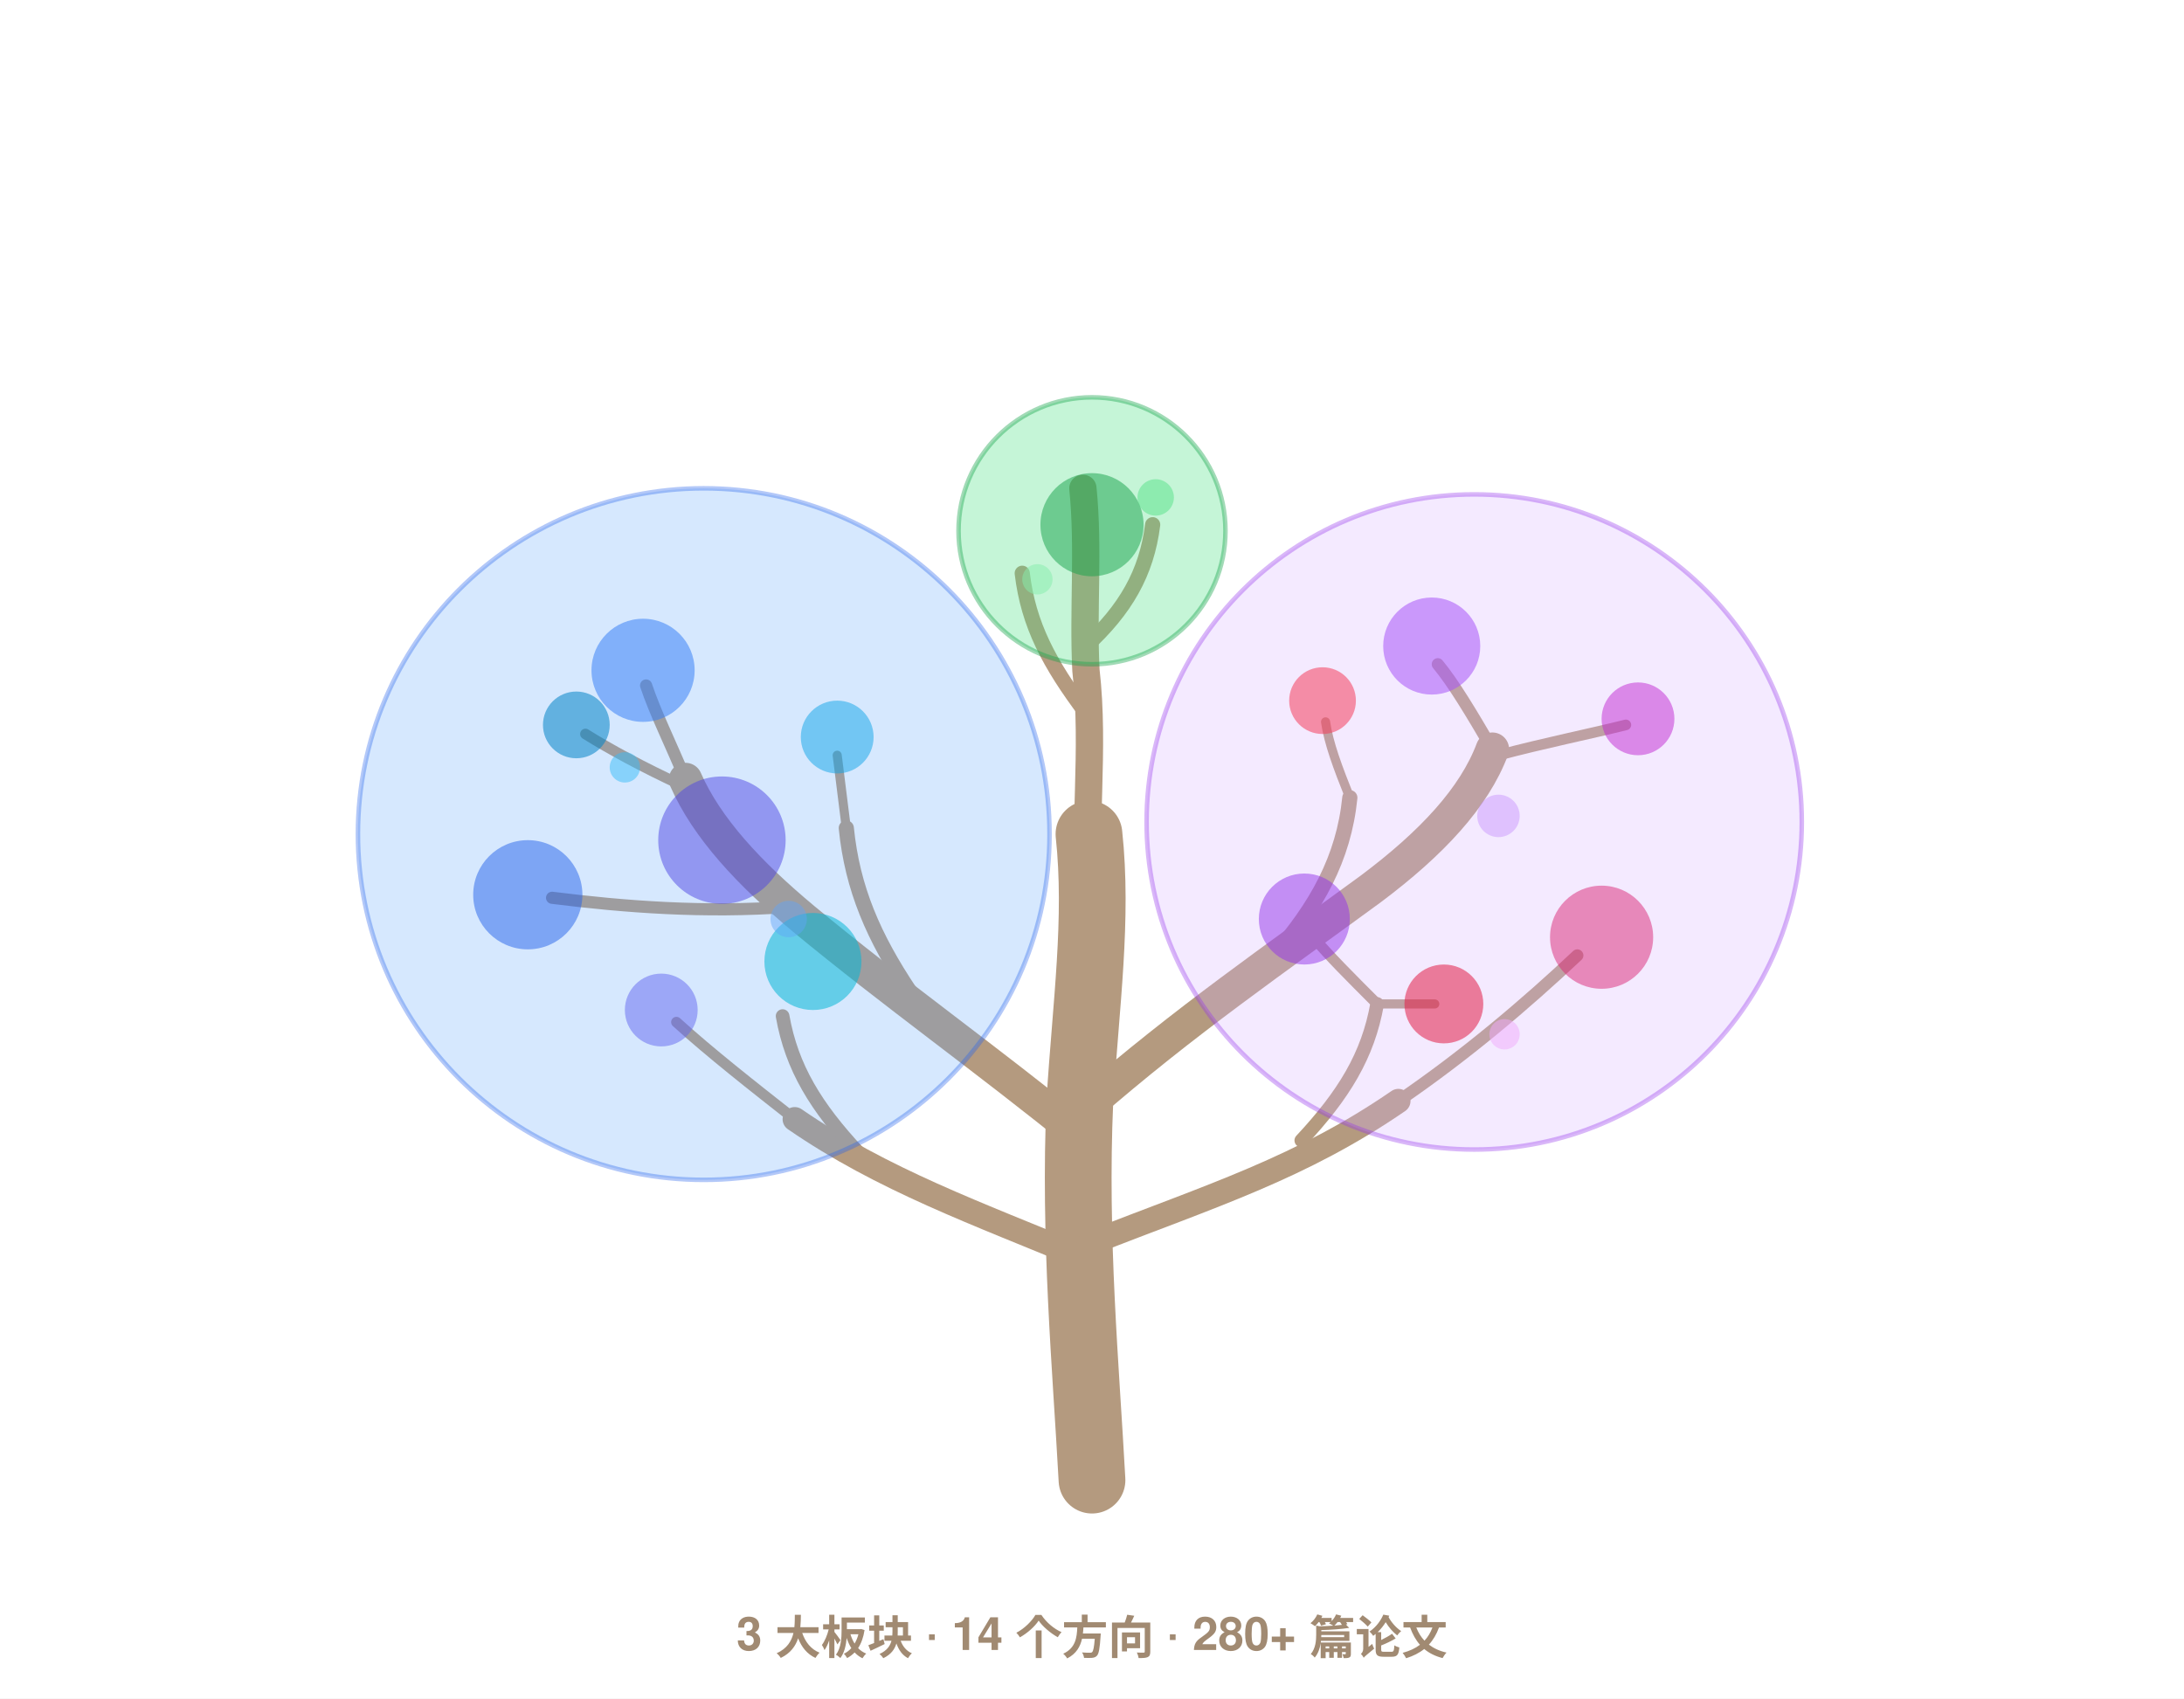
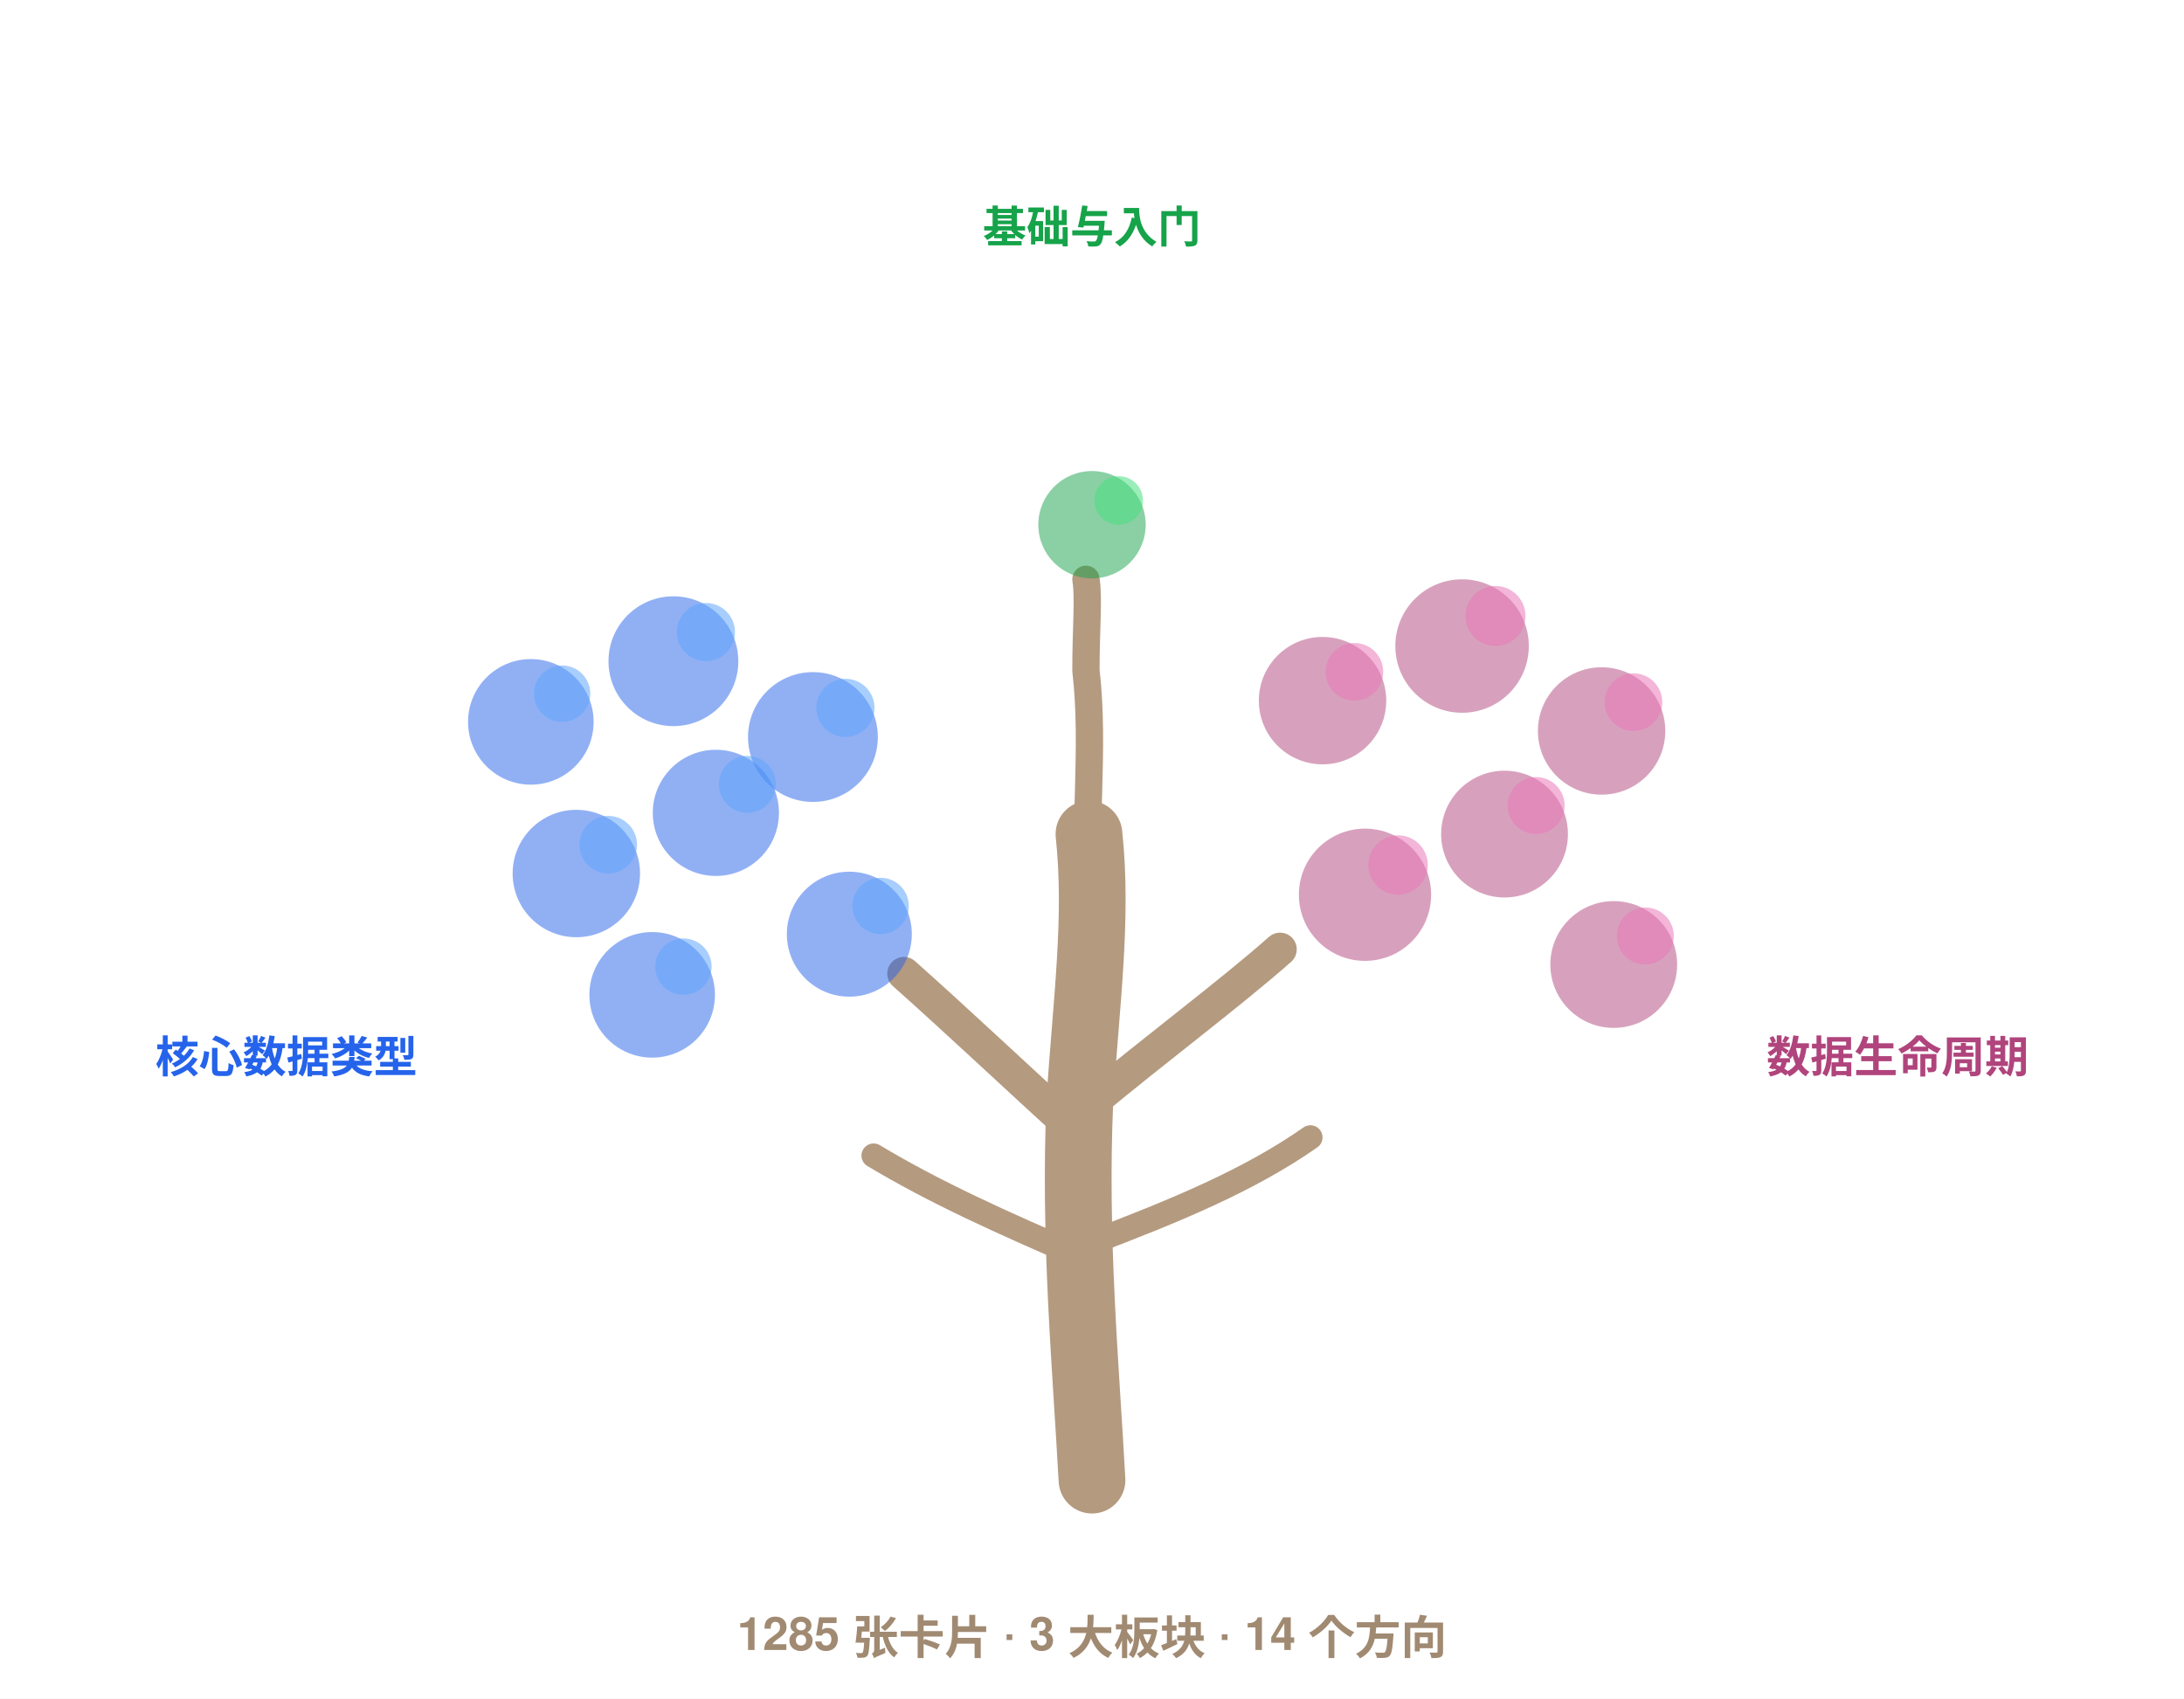
- <svg xmlns="http://www.w3.org/2000/svg" viewBox="0 0 900 700" role="img" aria-label="大模型后训练推理数据精选：三大板块十四个方向的繁花之树">
+ <svg xmlns="http://www.w3.org/2000/svg" viewBox="0 0 900 700" role="img" aria-label="三大板块十四个方向的繁花之树">
  <rect width="900" height="700" fill="#ffffff" />
  <g transform="translate(-300 78.75) scale(1.25)">
    <g stroke="#b49a7f" fill="none" stroke-linecap="round">
      <path d="M600 425 C598 388 594 345 596 300 C598 268 602 240 599 212" stroke-width="22" />
-       <path d="M597 312 C565 286 534 264 505 240 C487 225 473 210 466 194" stroke-width="11" />
-       <path d="M540 264 C528 246 521 230 519 210" stroke-width="5" />
-       <path d="M598 352 C562 337 531 326 502 306" stroke-width="8" />
-       <path d="M523 317 C509 302 501 289 498 272" stroke-width="4.5" />
-       <path d="M598 302 C630 274 662 252 692 230 C712 215 726 200 732 184" stroke-width="11" />
-       <path d="M660 252 C674 236 683 220 685 200" stroke-width="5" />
-       <path d="M599 347 C640 331 669 322 701 300" stroke-width="8" />
-       <path d="M669 313 C683 298 691 285 694 268" stroke-width="4.5" />
-       <path d="M599 240 C597 210 601 184 598 158 C597 138 599 118 597 98" stroke-width="9" />
-       <path d="M598 172 C586 156 579 143 577 126" stroke-width="5" />
-       <path d="M598 150 C611 138 618 126 620 110" stroke-width="5" />
-       <path d="M466 194 C461 182 456 172 453 163" stroke-width="4" />
-       <path d="M465 196 C452 190 441 184 433 179" stroke-width="3.5" />
-       <path d="M500 236 C472 238 446 236 422 233" stroke-width="4" />
-       <path d="M502 306 C488 295 474 284 463 274" stroke-width="3.5" />
-       <path d="M519 210 C518 202 517 194 516 186" stroke-width="3" />
-       <path d="M732 184 C725 172 719 162 714 156" stroke-width="4" />
-       <path d="M734 186 C749 182 764 179 776 176" stroke-width="3.5" />
-       <path d="M685 200 C681 190 678 182 677 175" stroke-width="3" />
-       <path d="M694 268 C685 259 678 252 673 246" stroke-width="3.5" />
-       <path d="M701 300 C723 285 743 268 760 252" stroke-width="4" />
-       <path d="M694 268 C701 268 707 268 713 268" stroke-width="3" />
+       <path d="M599 240 C597 210 601 184 598 158 C598 144 599 134 598 128" stroke-width="9" />
+       <path d="M597 312 C575 292 556 274 538 258" stroke-width="11" />
+       <path d="M598 352 C570 340 548 330 528 318" stroke-width="8" />
+       <path d="M598 302 C622 282 645 265 662 250" stroke-width="11" />
+       <path d="M599 347 C628 336 652 326 672 312" stroke-width="8" />
    </g>
-     <g transform="translate(600 112)">
-       <circle r="44" fill="#4ade80" fill-opacity="0.32" stroke="#16a34a" stroke-opacity="0.4" stroke-width="1.5">
-         <animateTransform attributeName="transform" type="scale" values="0;0;1.06;1;1;0;0" keyTimes="0;0.03;0.065;0.09;0.86;0.93;1" dur="10s" repeatCount="indefinite" />
-       </circle>
+     <g transform="translate(600 110)">
+       <g>
+         <animateTransform attributeName="transform" type="scale" values="0;0;1.18;1;1;0;0" keyTimes="0;0.030;0.060;0.080;0.86;0.93;1" dur="12s" repeatCount="indefinite" />
+         <circle r="17.7" fill="#16a34a" fill-opacity="0.5" />
+         <circle r="8.0" cx="8.8" cy="-8.0" fill="#4ade80" fill-opacity="0.55" />
+       </g>
    </g>
-     <g transform="translate(472 212)">
-       <circle r="114" fill="#60a5fa" fill-opacity="0.26" stroke="#2563eb" stroke-opacity="0.35" stroke-width="1.5">
-         <animateTransform attributeName="transform" type="scale" values="0;0;1.06;1;1;0;0" keyTimes="0;0.1;0.135;0.16;0.86;0.93;1" dur="10s" repeatCount="indefinite" />
-       </circle>
+     <g transform="translate(415 175)">
+       <g>
+         <animateTransform attributeName="transform" type="scale" values="0;0;1.18;1;1;0;0" keyTimes="0;0.065;0.095;0.115;0.86;0.93;1" dur="12s" repeatCount="indefinite" />
+         <circle r="20.7" fill="#2563eb" fill-opacity="0.5" />
+         <circle r="9.3" cx="10.3" cy="-9.3" fill="#60a5fa" fill-opacity="0.55" />
+       </g>
    </g>
-     <g transform="translate(726 208)">
-       <circle r="108" fill="#d8b4fe" fill-opacity="0.28" stroke="#9333ea" stroke-opacity="0.35" stroke-width="1.5">
-         <animateTransform attributeName="transform" type="scale" values="0;0;1.06;1;1;0;0" keyTimes="0;0.32;0.355;0.38;0.86;0.93;1" dur="10s" repeatCount="indefinite" />
-       </circle>
+     <g transform="translate(462 155)">
+       <g>
+         <animateTransform attributeName="transform" type="scale" values="0;0;1.18;1;1;0;0" keyTimes="0;0.100;0.130;0.150;0.86;0.93;1" dur="12s" repeatCount="indefinite" />
+         <circle r="21.4" fill="#2563eb" fill-opacity="0.5" />
+         <circle r="9.6" cx="10.7" cy="-9.6" fill="#60a5fa" fill-opacity="0.55" />
+       </g>
    </g>
-     <g>
-       <g transform="translate(600 110)">
-         <g>
-           <animateTransform attributeName="transform" type="scale" values="0;0;1.2;1;1;0;0" keyTimes="0;0.07;0.1;0.12;0.86;0.93;1" dur="10s" repeatCount="indefinite" />
-           <circle r="17" fill="#16a34a" fill-opacity="0.5" />
-         </g>
+     <g transform="translate(508 180)">
+       <g>
+         <animateTransform attributeName="transform" type="scale" values="0;0;1.18;1;1;0;0" keyTimes="0;0.135;0.165;0.185;0.86;0.93;1" dur="12s" repeatCount="indefinite" />
+         <circle r="21.4" fill="#2563eb" fill-opacity="0.5" />
+         <circle r="9.6" cx="10.7" cy="-9.6" fill="#60a5fa" fill-opacity="0.55" />
      </g>
-       <g transform="translate(621 101)">
-         <g>
-           <animateTransform attributeName="transform" type="scale" values="0;0;1.2;1;1;0;0" keyTimes="0;0.09;0.12;0.14;0.86;0.93;1" dur="10s" repeatCount="indefinite" />
-           <circle r="6" fill="#4ade80" fill-opacity="0.45" />
-         </g>
+     </g>
+     <g transform="translate(430 225)">
+       <g>
+         <animateTransform attributeName="transform" type="scale" values="0;0;1.18;1;1;0;0" keyTimes="0;0.170;0.200;0.220;0.86;0.93;1" dur="12s" repeatCount="indefinite" />
+         <circle r="21.0" fill="#2563eb" fill-opacity="0.5" />
+         <circle r="9.5" cx="10.5" cy="-9.5" fill="#60a5fa" fill-opacity="0.55" />
      </g>
-       <g transform="translate(582 128)">
-         <g>
-           <animateTransform attributeName="transform" type="scale" values="0;0;1.2;1;1;0;0" keyTimes="0;0.1;0.13;0.15;0.86;0.93;1" dur="10s" repeatCount="indefinite" />
-           <circle r="5" fill="#86efac" fill-opacity="0.5" />
-         </g>
+     </g>
+     <g transform="translate(476 205)">
+       <g>
+         <animateTransform attributeName="transform" type="scale" values="0;0;1.18;1;1;0;0" keyTimes="0;0.205;0.235;0.255;0.86;0.93;1" dur="12s" repeatCount="indefinite" />
+         <circle r="20.8" fill="#2563eb" fill-opacity="0.5" />
+         <circle r="9.4" cx="10.4" cy="-9.4" fill="#60a5fa" fill-opacity="0.55" />
      </g>
-       <g transform="translate(452 158)">
-         <g>
-           <animateTransform attributeName="transform" type="scale" values="0;0;1.2;1;1;0;0" keyTimes="0;0.13;0.16;0.18;0.86;0.93;1" dur="10s" repeatCount="indefinite" />
-           <circle r="17" fill="#3b82f6" fill-opacity="0.55" />
-         </g>
+     </g>
+     <g transform="translate(520 245)">
+       <g>
+         <animateTransform attributeName="transform" type="scale" values="0;0;1.18;1;1;0;0" keyTimes="0;0.240;0.270;0.290;0.86;0.93;1" dur="12s" repeatCount="indefinite" />
+         <circle r="20.6" fill="#2563eb" fill-opacity="0.5" />
+         <circle r="9.3" cx="10.3" cy="-9.3" fill="#60a5fa" fill-opacity="0.55" />
      </g>
-       <g transform="translate(516 180)">
-         <g>
-           <animateTransform attributeName="transform" type="scale" values="0;0;1.2;1;1;0;0" keyTimes="0;0.155;0.185;0.205;0.86;0.93;1" dur="10s" repeatCount="indefinite" />
-           <circle r="12" fill="#0ea5e9" fill-opacity="0.5" />
-         </g>
+     </g>
+     <g transform="translate(455 265)">
+       <g>
+         <animateTransform attributeName="transform" type="scale" values="0;0;1.18;1;1;0;0" keyTimes="0;0.275;0.305;0.325;0.86;0.93;1" dur="12s" repeatCount="indefinite" />
+         <circle r="20.7" fill="#2563eb" fill-opacity="0.5" />
+         <circle r="9.3" cx="10.3" cy="-9.3" fill="#60a5fa" fill-opacity="0.55" />
      </g>
-       <g transform="translate(508 254)">
-         <g>
-           <animateTransform attributeName="transform" type="scale" values="0;0;1.2;1;1;0;0" keyTimes="0;0.18;0.21;0.23;0.86;0.93;1" dur="10s" repeatCount="indefinite" />
-           <circle r="16" fill="#06b6d4" fill-opacity="0.55" />
-         </g>
+     </g>
+     <g transform="translate(676 168)">
+       <g>
+         <animateTransform attributeName="transform" type="scale" values="0;0;1.18;1;1;0;0" keyTimes="0;0.310;0.340;0.360;0.86;0.93;1" dur="12s" repeatCount="indefinite" />
+         <circle r="21.0" fill="#b0447c" fill-opacity="0.5" />
+         <circle r="9.5" cx="10.5" cy="-9.5" fill="#e879b8" fill-opacity="0.55" />
      </g>
-       <g transform="translate(458 270)">
-         <g>
-           <animateTransform attributeName="transform" type="scale" values="0;0;1.2;1;1;0;0" keyTimes="0;0.205;0.235;0.255;0.86;0.93;1" dur="10s" repeatCount="indefinite" />
-           <circle r="12" fill="#6366f1" fill-opacity="0.5" />
-         </g>
+     </g>
+     <g transform="translate(722 150)">
+       <g>
+         <animateTransform attributeName="transform" type="scale" values="0;0;1.18;1;1;0;0" keyTimes="0;0.345;0.375;0.395;0.86;0.93;1" dur="12s" repeatCount="indefinite" />
+         <circle r="22.0" fill="#b0447c" fill-opacity="0.5" />
+         <circle r="9.9" cx="11.0" cy="-9.9" fill="#e879b8" fill-opacity="0.55" />
      </g>
-       <g transform="translate(414 232)">
-         <g>
-           <animateTransform attributeName="transform" type="scale" values="0;0;1.2;1;1;0;0" keyTimes="0;0.23;0.26;0.28;0.86;0.93;1" dur="10s" repeatCount="indefinite" />
-           <circle r="18" fill="#2563eb" fill-opacity="0.5" />
-         </g>
+     </g>
+     <g transform="translate(768 178)">
+       <g>
+         <animateTransform attributeName="transform" type="scale" values="0;0;1.18;1;1;0;0" keyTimes="0;0.380;0.410;0.430;0.86;0.93;1" dur="12s" repeatCount="indefinite" />
+         <circle r="21.0" fill="#b0447c" fill-opacity="0.5" />
+         <circle r="9.5" cx="10.5" cy="-9.5" fill="#e879b8" fill-opacity="0.55" />
      </g>
-       <g transform="translate(430 176)">
-         <g>
-           <animateTransform attributeName="transform" type="scale" values="0;0;1.2;1;1;0;0" keyTimes="0;0.255;0.285;0.305;0.86;0.93;1" dur="10s" repeatCount="indefinite" />
-           <circle r="11" fill="#0284c7" fill-opacity="0.55" />
-         </g>
+     </g>
+     <g transform="translate(690 232)">
+       <g>
+         <animateTransform attributeName="transform" type="scale" values="0;0;1.18;1;1;0;0" keyTimes="0;0.415;0.445;0.465;0.86;0.93;1" dur="12s" repeatCount="indefinite" />
+         <circle r="21.8" fill="#b0447c" fill-opacity="0.5" />
+         <circle r="9.8" cx="10.9" cy="-9.8" fill="#e879b8" fill-opacity="0.55" />
      </g>
-       <g transform="translate(478 214)">
-         <g>
-           <animateTransform attributeName="transform" type="scale" values="0;0;1.2;1;1;0;0" keyTimes="0;0.28;0.31;0.33;0.86;0.93;1" dur="10s" repeatCount="indefinite" />
-           <circle r="21" fill="#4f46e5" fill-opacity="0.5" />
-         </g>
+     </g>
+     <g transform="translate(736 212)">
+       <g>
+         <animateTransform attributeName="transform" type="scale" values="0;0;1.18;1;1;0;0" keyTimes="0;0.450;0.480;0.500;0.86;0.93;1" dur="12s" repeatCount="indefinite" />
+         <circle r="20.9" fill="#b0447c" fill-opacity="0.5" />
+         <circle r="9.4" cx="10.4" cy="-9.4" fill="#e879b8" fill-opacity="0.55" />
      </g>
-       <g transform="translate(500 240)">
-         <g>
-           <animateTransform attributeName="transform" type="scale" values="0;0;1.2;1;1;0;0" keyTimes="0;0.3;0.33;0.35;0.86;0.93;1" dur="10s" repeatCount="indefinite" />
-           <circle r="6" fill="#60a5fa" fill-opacity="0.45" />
-         </g>
-       </g>
-       <g transform="translate(446 190)">
-         <g>
-           <animateTransform attributeName="transform" type="scale" values="0;0;1.2;1;1;0;0" keyTimes="0;0.31;0.34;0.36;0.86;0.93;1" dur="10s" repeatCount="indefinite" />
-           <circle r="5" fill="#38bdf8" fill-opacity="0.5" />
-         </g>
-       </g>
-       <g transform="translate(712 150)">
-         <g>
-           <animateTransform attributeName="transform" type="scale" values="0;0;1.2;1;1;0;0" keyTimes="0;0.35;0.38;0.4;0.86;0.93;1" dur="10s" repeatCount="indefinite" />
-           <circle r="16" fill="#a855f7" fill-opacity="0.55" />
-         </g>
-       </g>
-       <g transform="translate(780 174)">
-         <g>
-           <animateTransform attributeName="transform" type="scale" values="0;0;1.2;1;1;0;0" keyTimes="0;0.375;0.405;0.425;0.86;0.93;1" dur="10s" repeatCount="indefinite" />
-           <circle r="12" fill="#c026d3" fill-opacity="0.5" />
-         </g>
-       </g>
-       <g transform="translate(768 246)">
-         <g>
-           <animateTransform attributeName="transform" type="scale" values="0;0;1.2;1;1;0;0" keyTimes="0;0.4;0.43;0.45;0.86;0.93;1" dur="10s" repeatCount="indefinite" />
-           <circle r="17" fill="#db2777" fill-opacity="0.5" />
-         </g>
-       </g>
-       <g transform="translate(716 268)">
-         <g>
-           <animateTransform attributeName="transform" type="scale" values="0;0;1.2;1;1;0;0" keyTimes="0;0.425;0.455;0.475;0.86;0.93;1" dur="10s" repeatCount="indefinite" />
-           <circle r="13" fill="#e11d48" fill-opacity="0.55" />
-         </g>
-       </g>
-       <g transform="translate(670 240)">
-         <g>
-           <animateTransform attributeName="transform" type="scale" values="0;0;1.2;1;1;0;0" keyTimes="0;0.45;0.48;0.5;0.86;0.93;1" dur="10s" repeatCount="indefinite" />
-           <circle r="15" fill="#9333ea" fill-opacity="0.5" />
-         </g>
-       </g>
-       <g transform="translate(676 168)">
-         <g>
-           <animateTransform attributeName="transform" type="scale" values="0;0;1.2;1;1;0;0" keyTimes="0;0.475;0.505;0.525;0.86;0.93;1" dur="10s" repeatCount="indefinite" />
-           <circle r="11" fill="#f43f5e" fill-opacity="0.55" />
-         </g>
-       </g>
-       <g transform="translate(734 206)">
-         <g>
-           <animateTransform attributeName="transform" type="scale" values="0;0;1.2;1;1;0;0" keyTimes="0;0.5;0.53;0.55;0.86;0.93;1" dur="10s" repeatCount="indefinite" />
-           <circle r="7" fill="#c084fc" fill-opacity="0.4" />
-         </g>
-       </g>
-       <g transform="translate(736 278)">
-         <g>
-           <animateTransform attributeName="transform" type="scale" values="0;0;1.2;1;1;0;0" keyTimes="0;0.51;0.54;0.56;0.86;0.93;1" dur="10s" repeatCount="indefinite" />
-           <circle r="5" fill="#f0abfc" fill-opacity="0.5" />
-         </g>
+     </g>
+     <g transform="translate(772 255)">
+       <g>
+         <animateTransform attributeName="transform" type="scale" values="0;0;1.18;1;1;0;0" keyTimes="0;0.485;0.515;0.535;0.86;0.93;1" dur="12s" repeatCount="indefinite" />
+         <circle r="20.9" fill="#b0447c" fill-opacity="0.5" />
+         <circle r="9.4" cx="10.4" cy="-9.4" fill="#e879b8" fill-opacity="0.55" />
      </g>
    </g>
  </g>
-   <g font-family="'Helvetica Neue', Helvetica, Arial, 'PingFang SC', 'Hiragino Sans GB', 'Microsoft YaHei', sans-serif" font-weight="700">
+   <g font-family="'Helvetica Neue', Helvetica, Arial, 'PingFang SC', 'Microsoft YaHei', sans-serif" font-weight="700">
    <g opacity="0">
-       <animate attributeName="opacity" values="0;0;1;1;0;0" keyTimes="0;0.025;0.065;0.86;0.93;1" dur="10s" repeatCount="indefinite" />
-       <text x="450" y="128" text-anchor="middle" font-size="22" fill="#16a34a">① 基础与入门</text>
+       <animate attributeName="opacity" values="0;0;1;1;0;0" keyTimes="0;0.025;0.060;0.86;0.93;1" dur="12s" repeatCount="indefinite" />
+       <text x="450" y="128" text-anchor="middle" font-size="16" fill="#16a34a">00 · 基础入门与综述 · 56</text>
    </g>
    <g opacity="0">
-       <animate attributeName="opacity" values="0;0;1;1;0;0" keyTimes="0;0.08;0.12;0.86;0.93;1" dur="10s" repeatCount="indefinite" />
-       <text x="450" y="156" text-anchor="middle" font-size="16" fill="#15803d">00 · 基础入门与综述</text>
+       <animate attributeName="opacity" values="0;0;1;1;0;0" keyTimes="0;0.060;0.095;0.86;0.93;1" dur="12s" repeatCount="indefinite" />
+       <text x="64" y="468" text-anchor="start" font-size="15" fill="#2563eb">01 · 指令、示范与思维链数据 · 101</text>
    </g>
    <g opacity="0">
-       <animate attributeName="opacity" values="0;0;1;1;0;0" keyTimes="0;0.095;0.135;0.86;0.93;1" dur="10s" repeatCount="indefinite" />
-       <text x="64" y="468" font-size="18" fill="#2563eb">② 核心数据类型</text>
+       <animate attributeName="opacity" values="0;0;1;1;0;0" keyTimes="0;0.095;0.130;0.86;0.93;1" dur="12s" repeatCount="indefinite" />
+       <text x="64" y="493" text-anchor="start" font-size="15" fill="#2563eb">02 · 偏好与奖励反馈数据 · 113</text>
    </g>
    <g opacity="0">
-       <animate attributeName="opacity" values="0;0;1;1;0;0" keyTimes="0;0.13;0.17;0.86;0.93;1" dur="10s" repeatCount="indefinite" />
-       <text x="64" y="496" font-size="15.5" fill="#3b82f6">01 · 指令与思维链数据</text>
+       <animate attributeName="opacity" values="0;0;1;1;0;0" keyTimes="0;0.130;0.165;0.86;0.93;1" dur="12s" repeatCount="indefinite" />
+       <text x="64" y="518" text-anchor="start" font-size="15" fill="#2563eb">03 · 可程序验证的结果数据 · 114</text>
    </g>
    <g opacity="0">
-       <animate attributeName="opacity" values="0;0;1;1;0;0" keyTimes="0;0.155;0.195;0.86;0.93;1" dur="10s" repeatCount="indefinite" />
-       <text x="64" y="521" font-size="15.5" fill="#0ea5e9">02 · 偏好与奖励数据</text>
+       <animate attributeName="opacity" values="0;0;1;1;0;0" keyTimes="0;0.165;0.200;0.86;0.93;1" dur="12s" repeatCount="indefinite" />
+       <text x="64" y="543" text-anchor="start" font-size="15" fill="#2563eb">04 · 过程与步骤监督数据 · 106</text>
    </g>
    <g opacity="0">
-       <animate attributeName="opacity" values="0;0;1;1;0;0" keyTimes="0;0.18;0.22;0.86;0.93;1" dur="10s" repeatCount="indefinite" />
-       <text x="64" y="546" font-size="15.5" fill="#06b6d4">03 · 可验证结果数据</text>
+       <animate attributeName="opacity" values="0;0;1;1;0;0" keyTimes="0;0.200;0.235;0.86;0.93;1" dur="12s" repeatCount="indefinite" />
+       <text x="64" y="568" text-anchor="start" font-size="15" fill="#2563eb">05 · 采样、搜索与推理时轨迹数据 · 103</text>
    </g>
    <g opacity="0">
-       <animate attributeName="opacity" values="0;0;1;1;0;0" keyTimes="0;0.205;0.245;0.86;0.93;1" dur="10s" repeatCount="indefinite" />
-       <text x="64" y="571" font-size="15.5" fill="#6366f1">04 · 过程监督数据</text>
+       <animate attributeName="opacity" values="0;0;1;1;0;0" keyTimes="0;0.235;0.270;0.86;0.93;1" dur="12s" repeatCount="indefinite" />
+       <text x="64" y="593" text-anchor="start" font-size="15" fill="#2563eb">06 · 环境与智能体轨迹数据 · 100</text>
    </g>
    <g opacity="0">
-       <animate attributeName="opacity" values="0;0;1;1;0;0" keyTimes="0;0.23;0.27;0.86;0.93;1" dur="10s" repeatCount="indefinite" />
-       <text x="64" y="596" font-size="15.5" fill="#2563eb">05 · 采样与搜索轨迹</text>
+       <animate attributeName="opacity" values="0;0;1;1;0;0" keyTimes="0;0.270;0.305;0.86;0.93;1" dur="12s" repeatCount="indefinite" />
+       <text x="64" y="618" text-anchor="start" font-size="15" fill="#2563eb">07 · 评审、评分标准与领域专家数据 · 101</text>
    </g>
    <g opacity="0">
-       <animate attributeName="opacity" values="0;0;1;1;0;0" keyTimes="0;0.255;0.295;0.86;0.93;1" dur="10s" repeatCount="indefinite" />
-       <text x="64" y="621" font-size="15.5" fill="#0284c7">06 · 智能体轨迹数据</text>
+       <animate attributeName="opacity" values="0;0;1;1;0;0" keyTimes="0;0.305;0.340;0.86;0.93;1" dur="12s" repeatCount="indefinite" />
+       <text x="836" y="468" text-anchor="end" font-size="15" fill="#b0447c">08 · 数据构造与开源发布 · 107</text>
    </g>
    <g opacity="0">
-       <animate attributeName="opacity" values="0;0;1;1;0;0" keyTimes="0;0.28;0.32;0.86;0.93;1" dur="10s" repeatCount="indefinite" />
-       <text x="64" y="646" font-size="15.5" fill="#4f46e5">07 · 评审与专家数据</text>
+       <animate attributeName="opacity" values="0;0;1;1;0;0" keyTimes="0;0.340;0.375;0.86;0.93;1" dur="12s" repeatCount="indefinite" />
+       <text x="836" y="493" text-anchor="end" font-size="15" fill="#b0447c">09 · 训练用途与优化目标 · 125</text>
    </g>
    <g opacity="0">
-       <animate attributeName="opacity" values="0;0;1;1;0;0" keyTimes="0;0.315;0.355;0.86;0.93;1" dur="10s" repeatCount="indefinite" />
-       <text x="836" y="468" text-anchor="end" font-size="18" fill="#9333ea">③ 数据生命周期</text>
+       <animate attributeName="opacity" values="0;0;1;1;0;0" keyTimes="0;0.375;0.410;0.86;0.93;1" dur="12s" repeatCount="indefinite" />
+       <text x="836" y="518" text-anchor="end" font-size="15" fill="#b0447c">10 · 规模化、RLVR 与推理时计算 · 107</text>
    </g>
    <g opacity="0">
-       <animate attributeName="opacity" values="0;0;1;1;0;0" keyTimes="0;0.35;0.39;0.86;0.93;1" dur="10s" repeatCount="indefinite" />
-       <text x="836" y="496" text-anchor="end" font-size="15.5" fill="#a855f7">08 · 数据构造与发布</text>
+       <animate attributeName="opacity" values="0;0;1;1;0;0" keyTimes="0;0.410;0.445;0.86;0.93;1" dur="12s" repeatCount="indefinite" />
+       <text x="836" y="543" text-anchor="end" font-size="15" fill="#b0447c">11 · 基准与评测 · 121</text>
    </g>
    <g opacity="0">
-       <animate attributeName="opacity" values="0;0;1;1;0;0" keyTimes="0;0.375;0.415;0.86;0.93;1" dur="10s" repeatCount="indefinite" />
-       <text x="836" y="521" text-anchor="end" font-size="15.5" fill="#c026d3">09 · 训练用途与优化目标</text>
+       <animate attributeName="opacity" values="0;0;1;1;0;0" keyTimes="0;0.445;0.480;0.86;0.93;1" dur="12s" repeatCount="indefinite" />
+       <text x="836" y="568" text-anchor="end" font-size="15" fill="#b0447c">12 · 前沿模型报告与数据披露 · 104</text>
    </g>
    <g opacity="0">
-       <animate attributeName="opacity" values="0;0;1;1;0;0" keyTimes="0;0.4;0.44;0.86;0.93;1" dur="10s" repeatCount="indefinite" />
-       <text x="836" y="546" text-anchor="end" font-size="15.5" fill="#db2777">10 · 规模化与推理时计算</text>
+       <animate attributeName="opacity" values="0;0;1;1;0;0" keyTimes="0;0.480;0.515;0.86;0.93;1" dur="12s" repeatCount="indefinite" />
+       <text x="836" y="593" text-anchor="end" font-size="15" fill="#b0447c">13 · 审计、污染与失效模式 · 104</text>
    </g>
-     <g opacity="0">
-       <animate attributeName="opacity" values="0;0;1;1;0;0" keyTimes="0;0.425;0.465;0.86;0.93;1" dur="10s" repeatCount="indefinite" />
-       <text x="836" y="571" text-anchor="end" font-size="15.5" fill="#e11d48">11 · 基准与评测</text>
-     </g>
-     <g opacity="0">
-       <animate attributeName="opacity" values="0;0;1;1;0;0" keyTimes="0;0.45;0.49;0.86;0.93;1" dur="10s" repeatCount="indefinite" />
-       <text x="836" y="596" text-anchor="end" font-size="15.5" fill="#9333ea">12 · 前沿报告与数据披露</text>
-     </g>
-     <g opacity="0">
-       <animate attributeName="opacity" values="0;0;1;1;0;0" keyTimes="0;0.475;0.515;0.86;0.93;1" dur="10s" repeatCount="indefinite" />
-       <text x="836" y="621" text-anchor="end" font-size="15.5" fill="#f43f5e">13 · 审计与失效模式</text>
-     </g>
-     <text x="450" y="680" text-anchor="middle" font-size="19" fill="#a18a72">3 大板块 · 14 个方向 · 280+ 篇论文</text>
+     <text x="450" y="100" text-anchor="middle" font-size="18" fill="#16a34a">基础与入门</text>
+     <text x="64" y="442" text-anchor="start" font-size="18" fill="#2563eb">核心数据类型</text>
+     <text x="836" y="442" text-anchor="end" font-size="18" fill="#b0447c">数据生命周期</text>
+     <text x="450" y="680" text-anchor="middle" font-size="19" fill="#a18a72">1285 张卡片 · 3 大板块 · 14 个方向</text>
  </g>
</svg>
